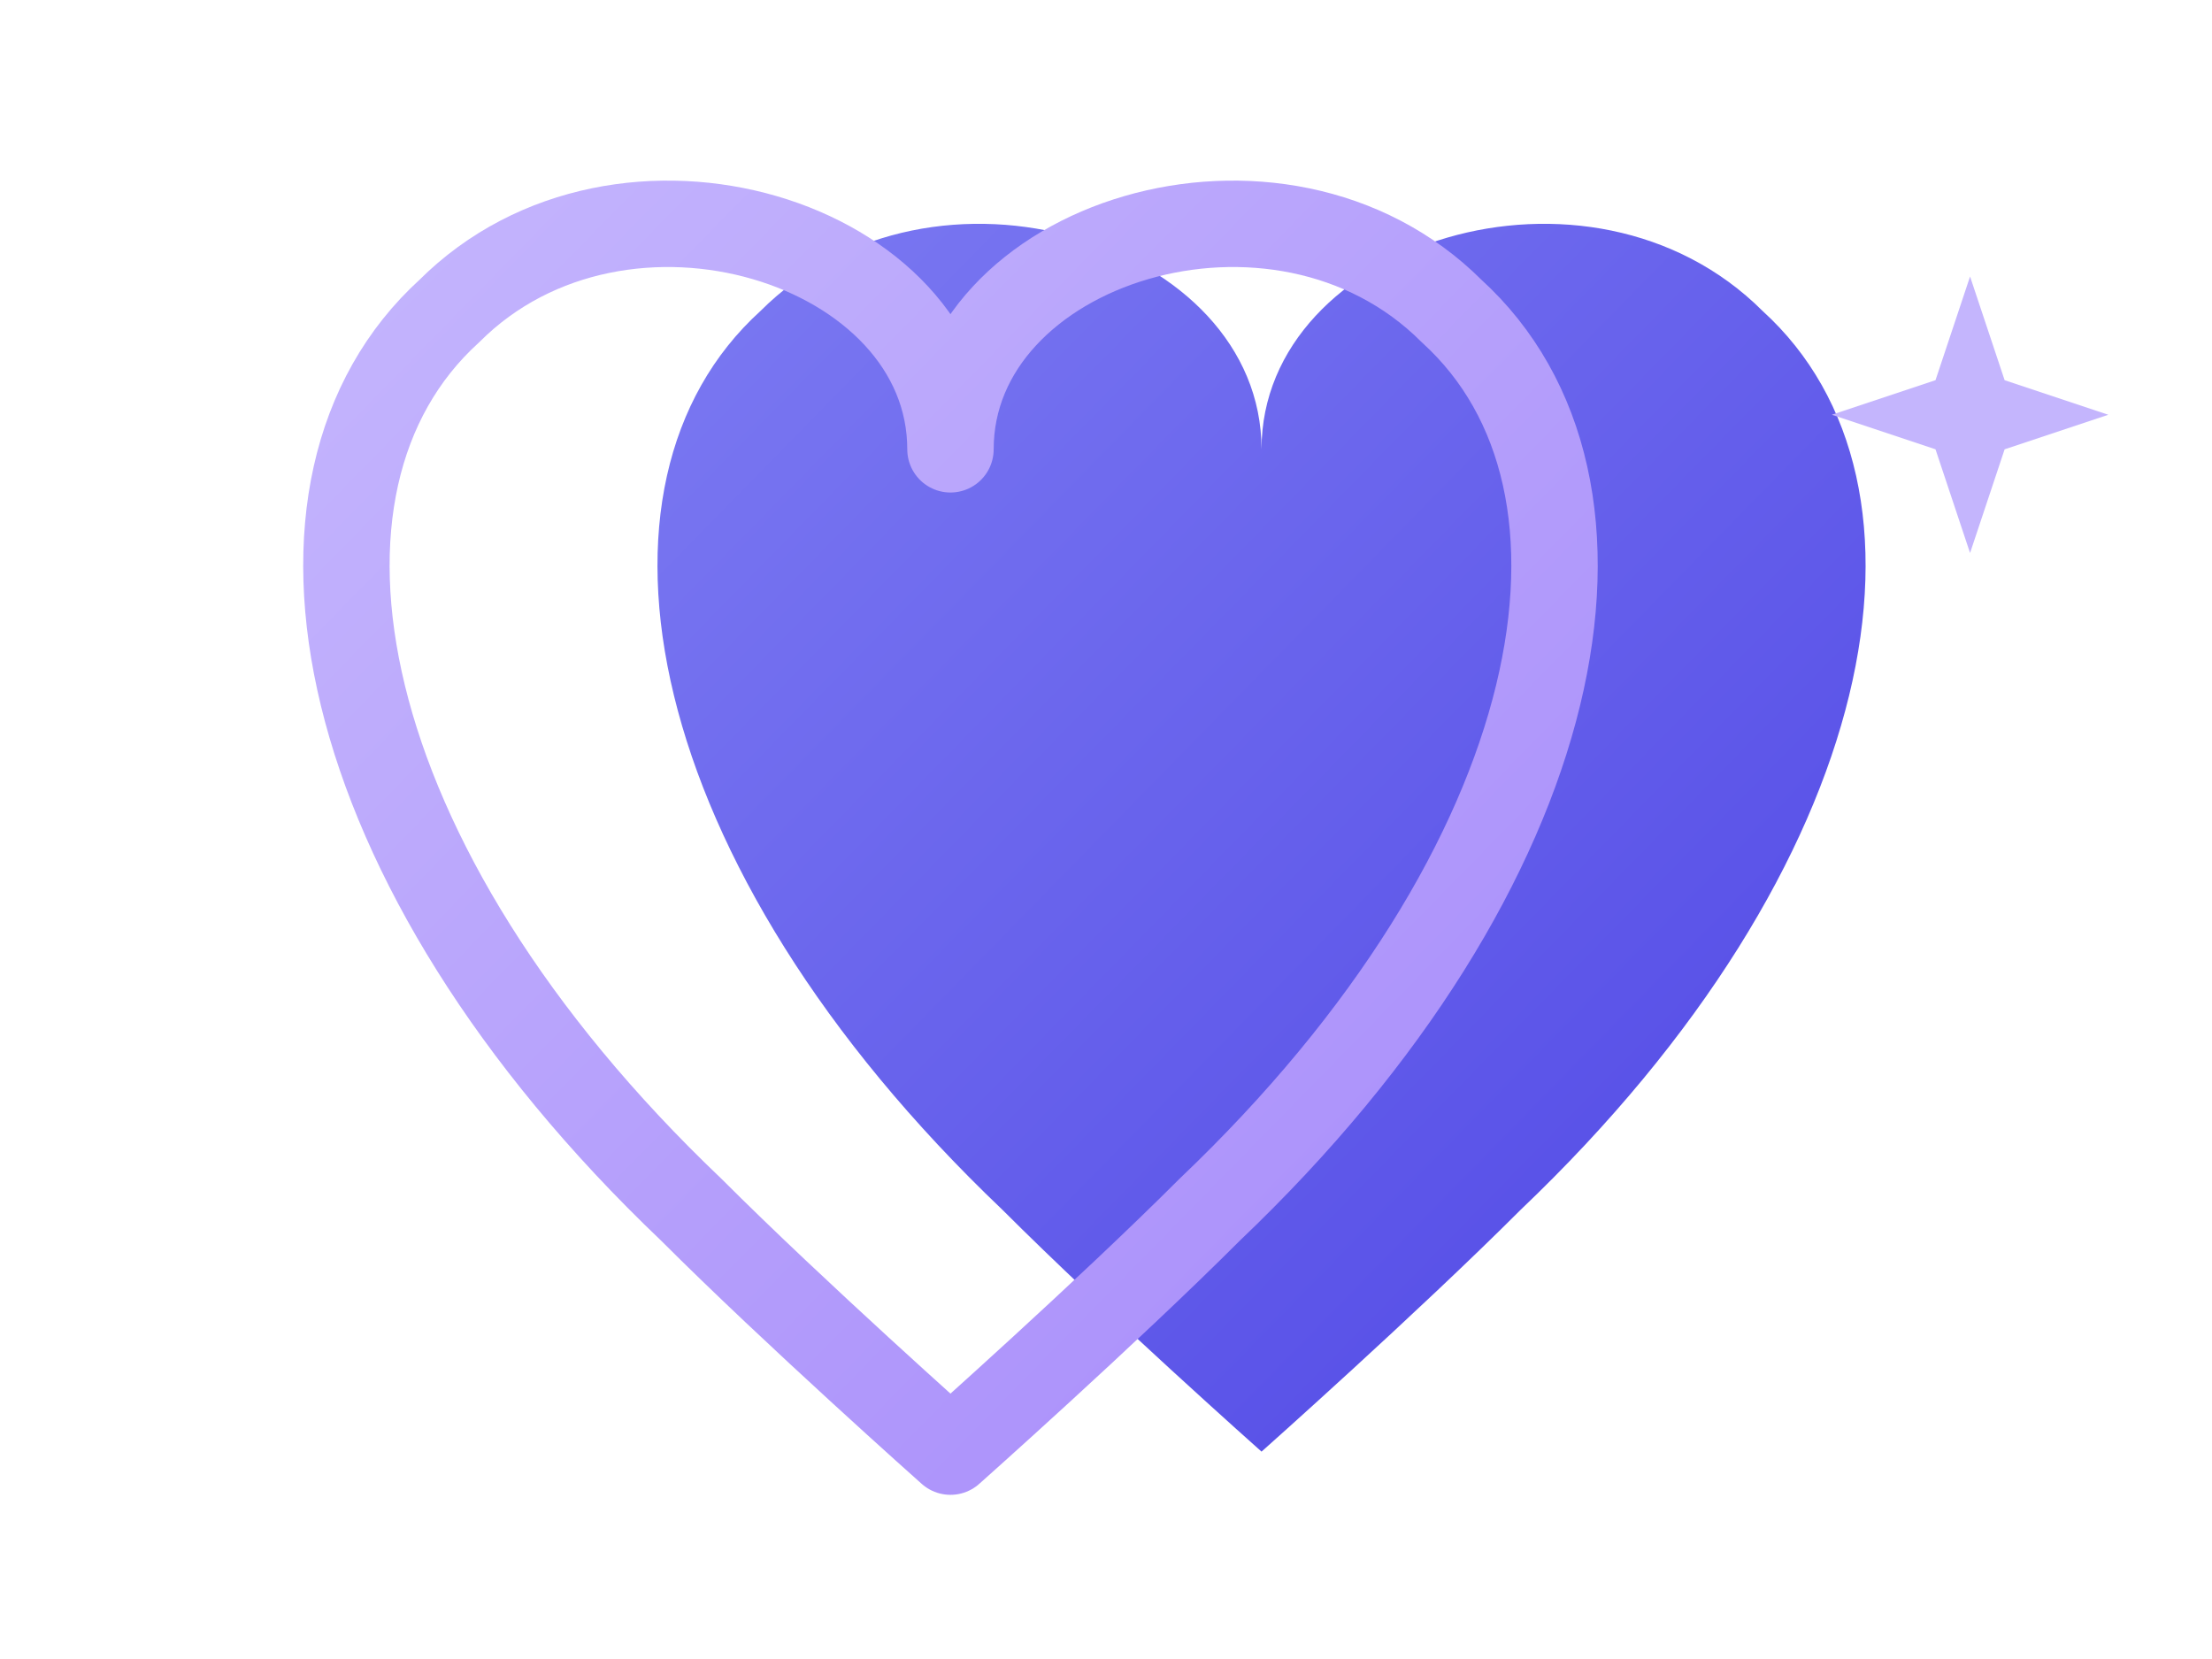
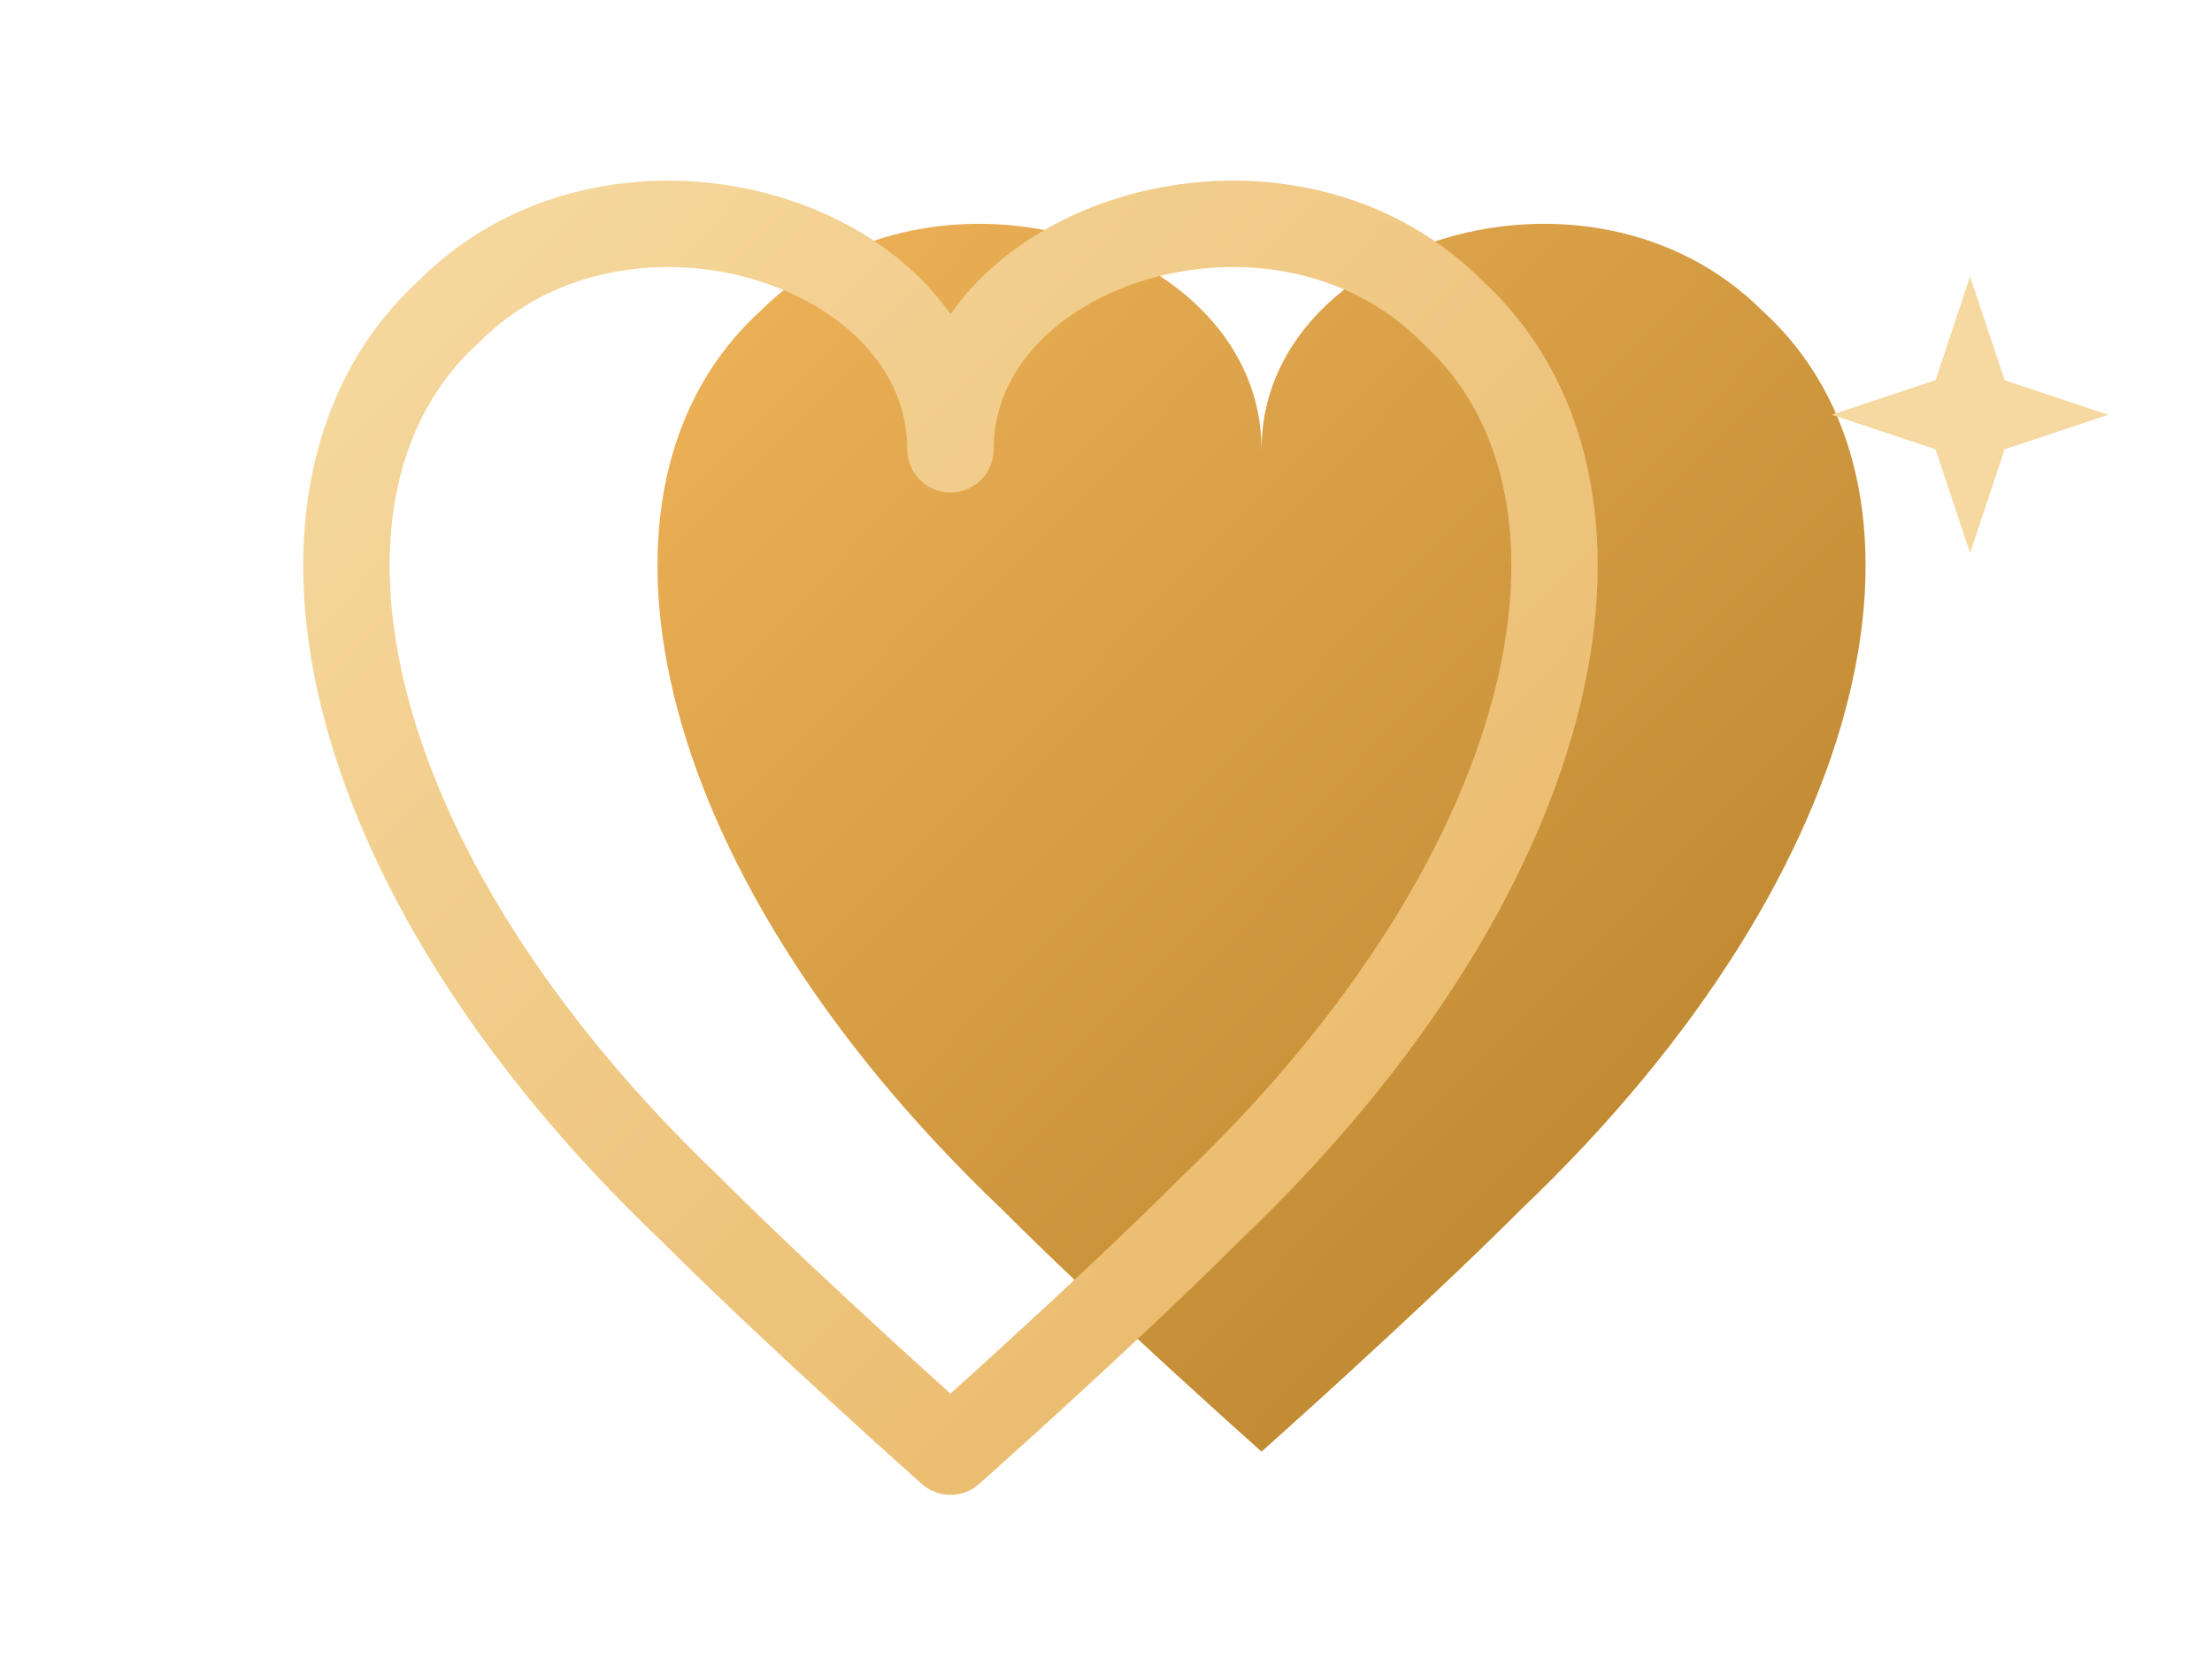
<svg xmlns="http://www.w3.org/2000/svg" viewBox="0 0 128 96" fill="none" aria-hidden="true">
  <defs>
    <linearGradient id="match-mark-fill" x1="0" y1="0" x2="1" y2="1">
-       <stop offset="0" stop-color="#7c7af2" />
-       <stop offset="1" stop-color="#4f46e5" />
+       <stop offset="0" stop-color="#f0b45a" />
+       <stop offset="1" stop-color="#b37e27" />
    </linearGradient>
    <linearGradient id="match-mark-stroke" x1="0" y1="0" x2="1" y2="1">
-       <stop offset="0" stop-color="#c4b5fd" />
-       <stop offset="1" stop-color="#a78bfa" />
+       <stop offset="0" stop-color="#f6d9a0" />
+       <stop offset="1" stop-color="#e8b563" />
    </linearGradient>
  </defs>
  <path d="M73 26        C73 14, 92 8, 102 18        C113 28, 109 50, 88 70        C82 76, 73 84, 73 84        C73 84, 64 76, 58 70        C37 50, 33 28, 44 18        C54 8, 73 14, 73 26 Z" fill="url(#match-mark-fill)" />
  <path d="M55 26        C55 14, 36 8, 26 18        C15 28, 19 50, 40 70        C46 76, 55 84, 55 84        C55 84, 64 76, 70 70        C91 50, 95 28, 84 18        C74 8, 55 14, 55 26 Z" fill="none" stroke="url(#match-mark-stroke)" stroke-width="5" stroke-linejoin="round" />
-   <path d="M114 16        L116 22        L122 24        L116 26        L114 32        L112 26        L106 24        L112 22 Z" fill="#c4b5fd" />
+   <path d="M114 16        L116 22        L122 24        L116 26        L114 32        L112 26        L106 24        L112 22 Z" fill="#f6d9a0" />
</svg>
